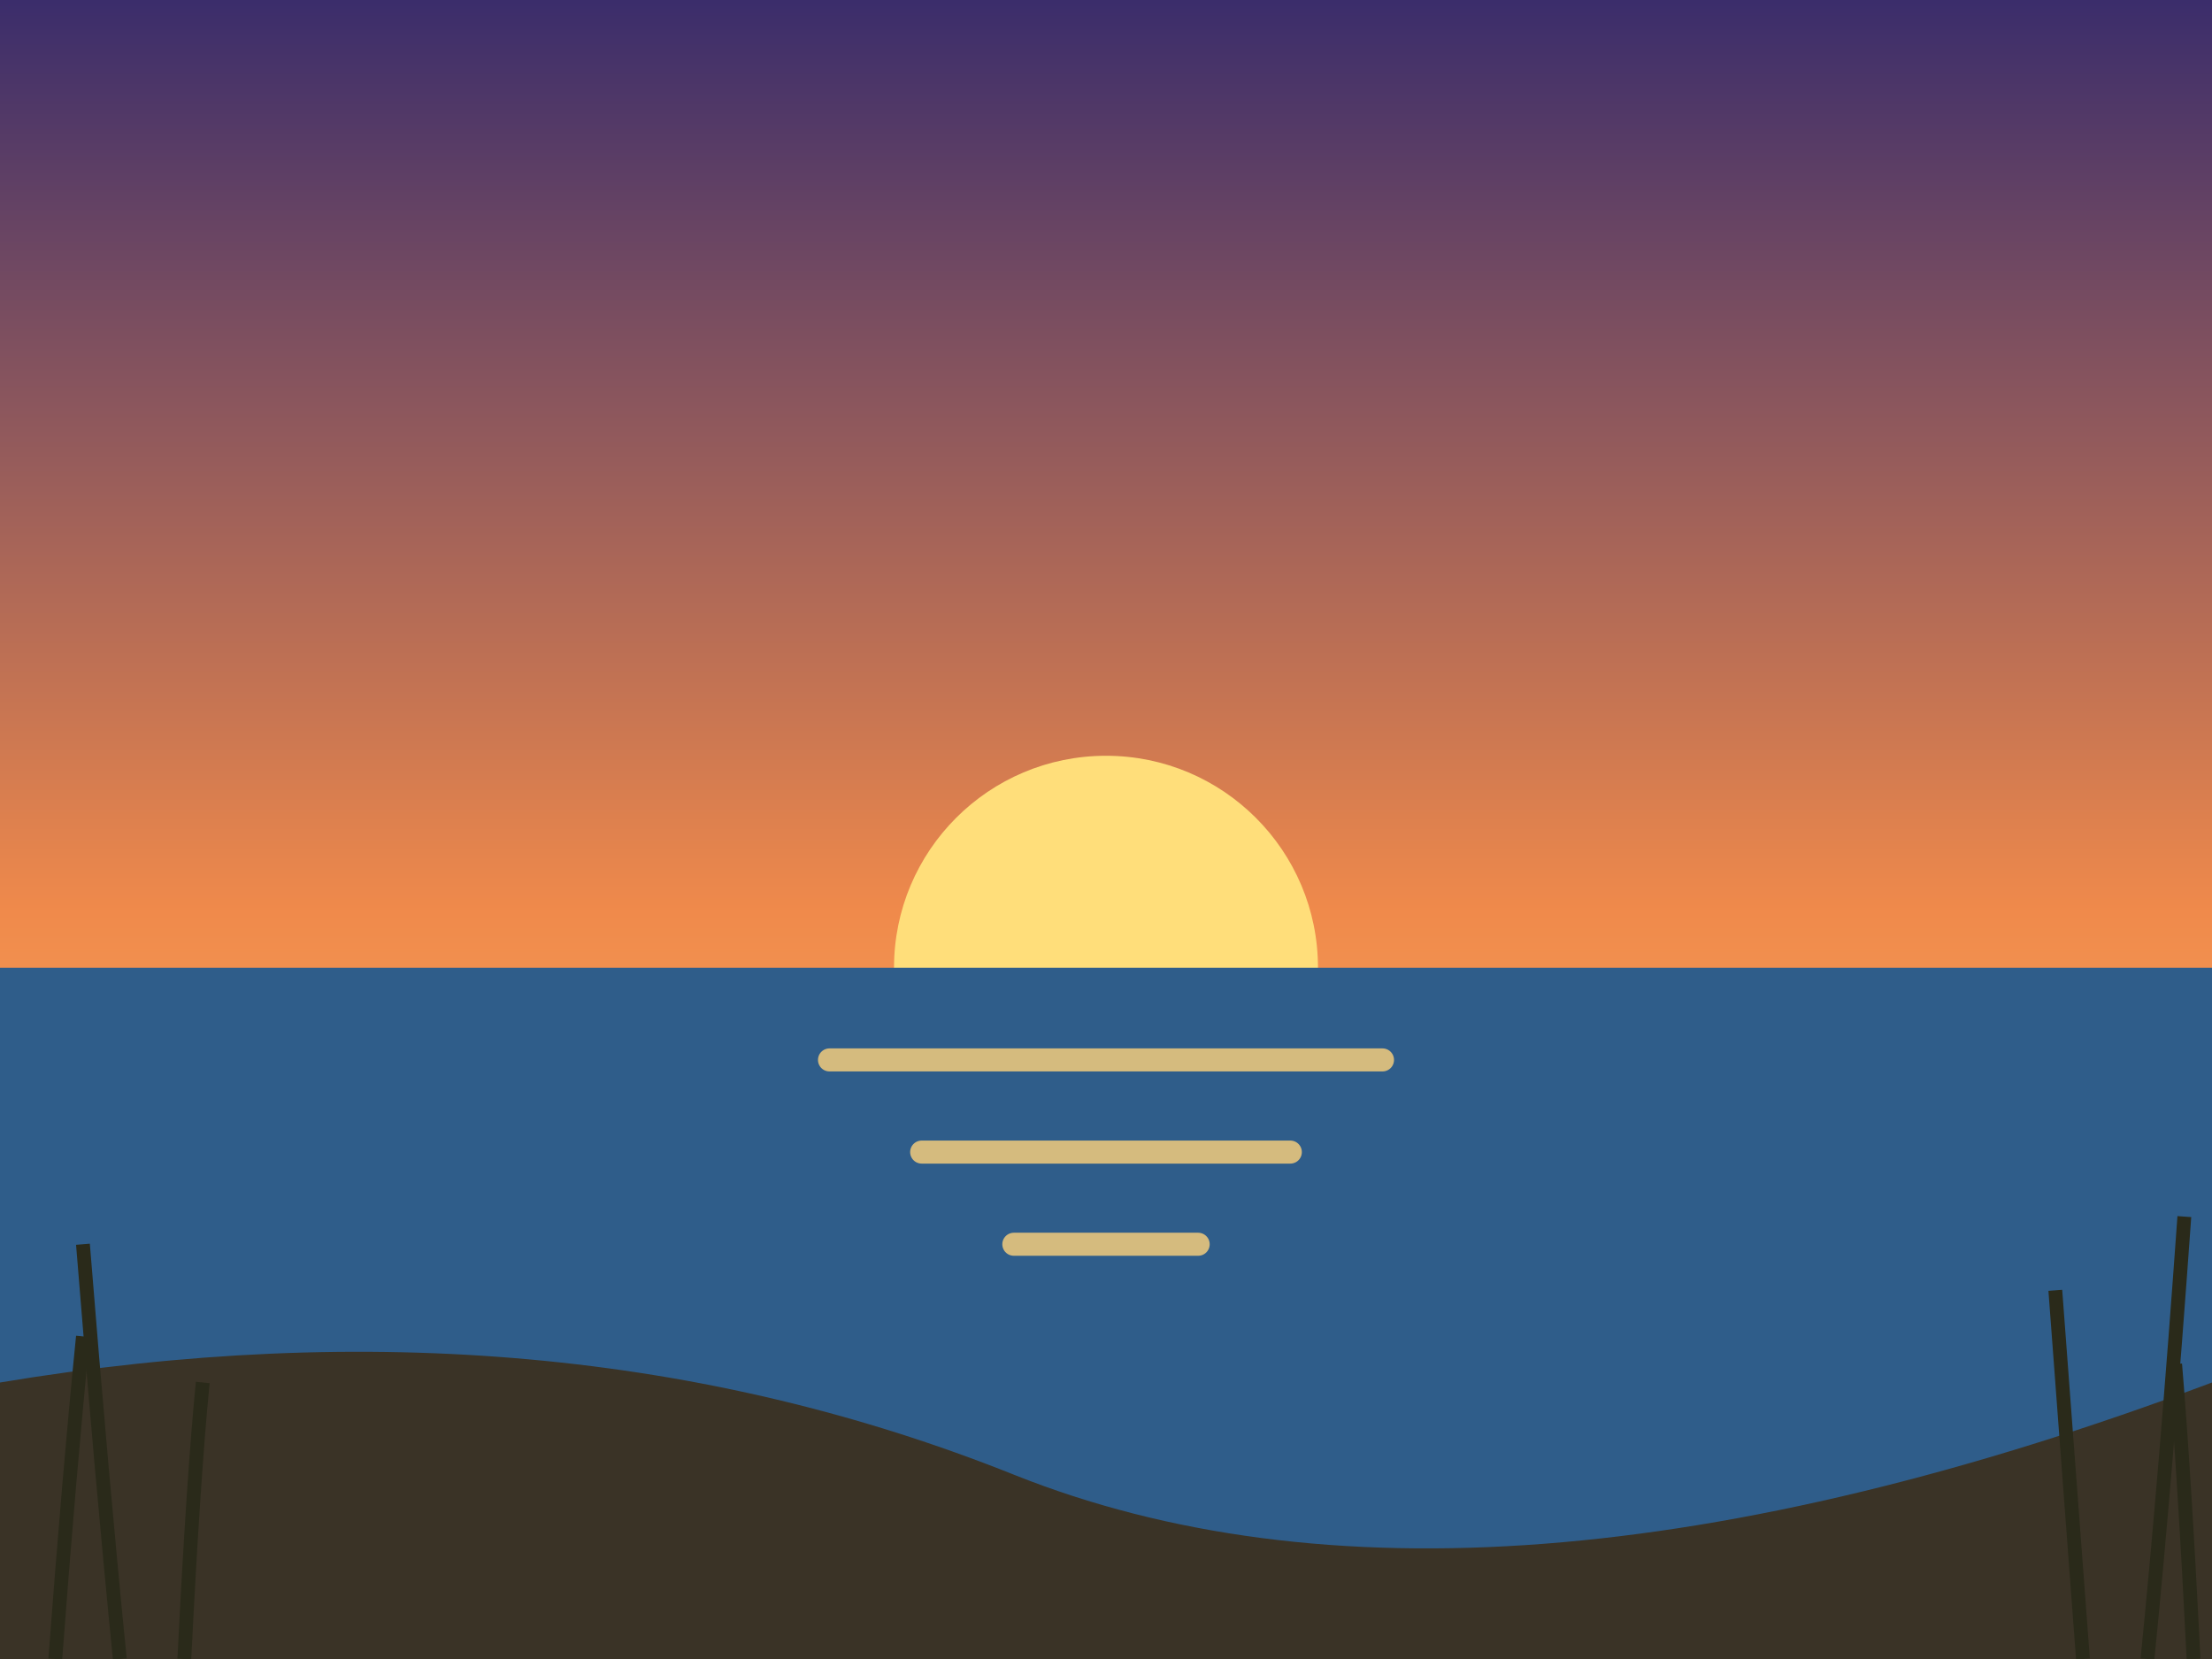
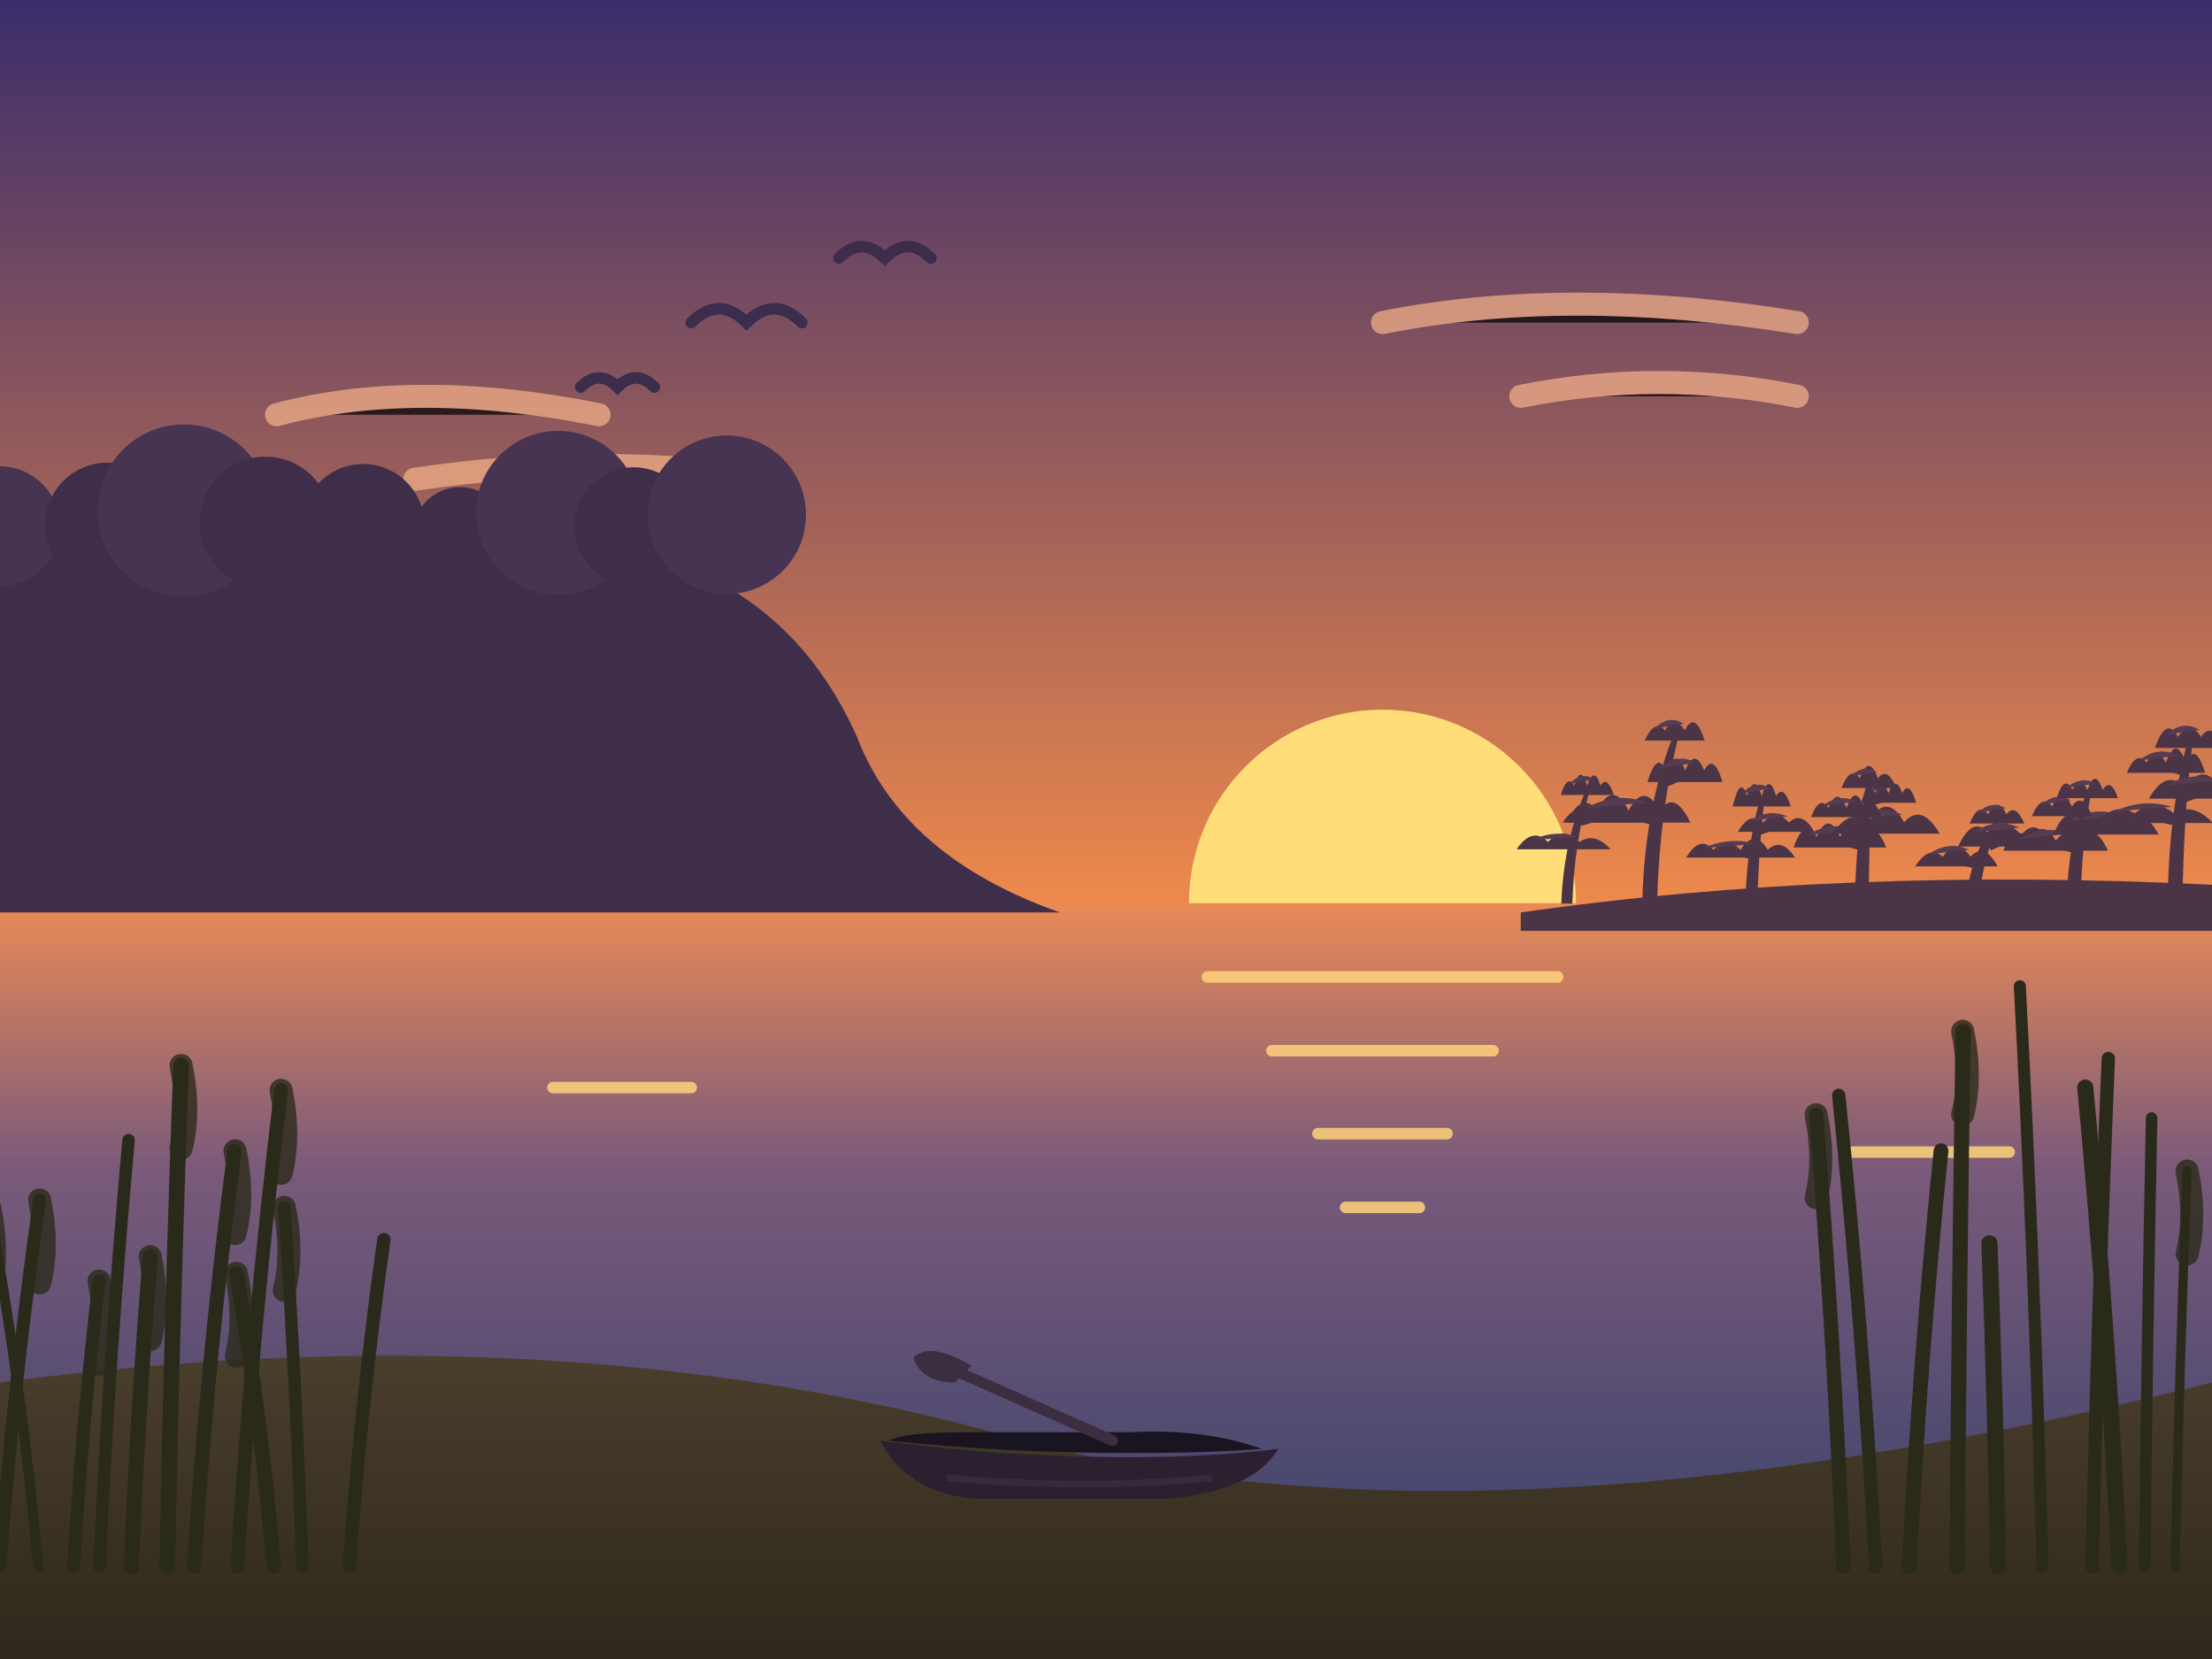
<svg xmlns="http://www.w3.org/2000/svg" width="480" height="360" viewBox="0 0 480 360">
  <defs>
-     <linearGradient id="s" x1="0" y1="0" x2="0" y2="1">
+     <linearGradient id="g1" x1="0" y1="0" x2="0" y2="1">
+       <stop offset="0" stop-color="#4a3e2c" />
+       <stop offset="1" stop-color="#2e281c" />
+     </linearGradient>
+   </defs>
+   <defs>
+     <linearGradient id="sky" x1="0" y1="0" x2="0" y2="1">
      <stop offset="0" stop-color="#3b2d6b" />
      <stop offset=".55" stop-color="#f08a4b" />
      <stop offset="1" stop-color="#fcd27a" />
    </linearGradient>
+     <linearGradient id="sea" x1="0" y1="0" x2="0" y2="1">
+       <stop offset="0" stop-color="#e98a56" />
+       <stop offset=".35" stop-color="#7a5a7a" />
+       <stop offset="1" stop-color="#2f3f6a" />
+     </linearGradient>
  </defs>
-   <rect width="480" height="360" fill="url(#s)" />
-   <circle cx="240" cy="210" r="46" fill="#ffde7a" />
-   <rect y="210" width="480" height="150" fill="#2f5d8a" />
-   <path d="M180 230 h120 M200 250 h80 M220 270 h40" stroke="#ffd27a" stroke-width="5" stroke-linecap="round" opacity=".8" />
-   <path d="M0 300 Q120 280 220 320 T480 300 V360 H0z" fill="#3a3326" />
-   <path d="M12 360 q3 -40 6 -70" stroke="#2a2a1a" stroke-width="3" fill="none" />
-   <path d="M26 360 q-4 -40 -8 -90" stroke="#2a2a1a" stroke-width="3" fill="none" />
-   <path d="M40 360 q2 -40 4 -60" stroke="#2a2a1a" stroke-width="3" fill="none" />
-   <path d="M452 360 q-3 -40 -6 -80" stroke="#2a2a1a" stroke-width="3" fill="none" />
-   <path d="M466 360 q4 -40 8 -96" stroke="#2a2a1a" stroke-width="3" fill="none" />
-   <path d="M476 360 q-2 -40 -4 -64" stroke="#2a2a1a" stroke-width="3" fill="none" />
+   <rect width="480" height="360" fill="url(#sky)" />
+   <path d="M60 90 q30 -8 70 0 M90 104 q40 -6 80 0 M300 70 q40 -8 90 0 M330 86 q30 -6 60 0" stroke="#f7b38a" stroke-width="5" stroke-linecap="round" opacity=".7" />
+   <circle cx="300" cy="196" r="42" fill="#ffde7a" />
+   <rect y="196" width="480" height="164" fill="url(#sea)" />
+   <path d="M262 212 h76" stroke="#ffd27a" stroke-width="2.5" stroke-linecap="round" opacity="0.85" />
+   <path d="M276 228 h48" stroke="#ffd27a" stroke-width="2.5" stroke-linecap="round" opacity="0.85" />
+   <path d="M286 246 h28" stroke="#ffd27a" stroke-width="2.5" stroke-linecap="round" opacity="0.85" />
+   <path d="M292 262 h16" stroke="#ffd27a" stroke-width="2.5" stroke-linecap="round" opacity="0.85" />
+   <path d="M120 236 h30" stroke="#ffd27a" stroke-width="2.5" stroke-linecap="round" opacity="0.85" />
+   <path d="M400 250 h36" stroke="#ffd27a" stroke-width="2.5" stroke-linecap="round" opacity="0.85" />
+   <path d="M0 120 Q70 112 130 118 Q170 124 186 160 Q196 186 230 198 H0 Z" fill="#3e2e4a" />
+   <circle cx="0.0" cy="114.2" r="13.0" fill="#463452" />
+   <circle cx="23.3" cy="113.9" r="13.5" fill="#3e2e4a" />
+   <circle cx="39.9" cy="110.8" r="18.7" fill="#463452" />
+   <circle cx="57.6" cy="113.4" r="14.3" fill="#3e2e4a" />
+   <circle cx="78.8" cy="114.0" r="13.3" fill="#3e2e4a" />
+   <circle cx="99.8" cy="115.9" r="10.2" fill="#3e2e4a" />
+   <circle cx="121.1" cy="111.3" r="17.8" fill="#463452" />
+   <circle cx="137.5" cy="114.3" r="12.9" fill="#3e2e4a" />
+   <circle cx="157.7" cy="111.7" r="17.2" fill="#463452" />
+   <path d="M330 198 Q400 188 480 192 V202 H330 Z" fill="#4a3446" />
+   <path d="M338.8 196.081 Q339.3 182.7 344.0 171.8 L344.9 171.8 Q341.6 182.7 341.2 196.081 Z" fill="#4a3446" />
+   <path d="M342.0 184.6 L339.3 183.5" stroke="#4a3446" stroke-width="0.8" />
+   <path d="M329.1 184.3 Q332.5 179.3 335.9 182.7 Q339.3 179.1 342.7 182.7 Q346.1 180.5 349.5 184.3 Z" fill="#4a3446" />
+   <path d="M332.2 182.4 Q337.3 179.9 342.4 181.6 Q337.3 181.9 332.2 182.4 Z" fill="#553c50" />
+   <path d="M343.1 178.8 L347.5 177.5" stroke="#4a3446" stroke-width="0.8" />
+   <path d="M339.1 178.5 Q341.9 174.1 344.7 176.6 Q347.5 172.6 350.3 176.6 Q353.1 174.3 355.9 178.5 Z" fill="#4a3446" />
+   <path d="M341.6 176.3 Q345.8 173.4 350.0 175.3 Q345.8 175.6 341.6 176.3 Z" fill="#553c50" />
+   <path d="M338.7 172.5 Q340.1 167.9 341.6 170.5 Q343.0 165.7 344.4 170.5 Q345.9 166.0 347.3 170.5 Q348.7 168.1 350.2 172.5 Z" fill="#4a3446" />
+   <path d="M340.4 170.2 Q343.3 167.2 346.2 169.2 Q343.3 169.5 340.4 170.2 Z" fill="#553c50" />
+   <path d="M356.4 195.136 Q356.9 176.0 362.8 160.3 L364.1 160.3 Q360.2 176.0 359.6 195.136 Z" fill="#4a3446" />
+   <path d="M360.4 178.9 L353.4 177.2" stroke="#4a3446" stroke-width="1.1" />
+   <path d="M339.9 178.5 Q343.3 171.5 346.6 175.9 Q350.0 169.1 353.4 175.9 Q356.7 169.5 360.1 175.9 Q363.4 171.3 366.8 178.5 Z" fill="#4a3446" />
+   <path d="M344.0 175.5 Q350.7 171.6 357.4 174.2 Q350.7 174.6 344.0 175.5 Z" fill="#553c50" />
+   <path d="M361.8 170.1 L365.7 168.4" stroke="#4a3446" stroke-width="1.1" />
+   <path d="M357.5 169.7 Q359.5 162.9 361.6 167.2 Q363.6 162.1 365.7 167.2 Q367.7 162.1 369.8 167.2 Q371.8 163.3 373.8 169.7 Z" fill="#4a3446" />
+   <path d="M359.9 166.8 Q364.0 163.2 368.1 165.6 Q364.0 166.0 359.9 166.8 Z" fill="#553c50" />
+   <path d="M356.9 160.7 Q359.1 155.9 361.3 158.5 Q363.4 155.1 365.6 158.5 Q367.8 154.1 369.9 160.7 Z" fill="#4a3446" />
+   <path d="M358.9 158.2 Q362.1 154.9 365.4 157.1 Q362.1 157.5 358.9 158.2 Z" fill="#553c50" />
+   <path d="M378.7 197.388 Q378.9 184.6 381.7 174.2 L382.8 174.2 Q381.6 184.6 381.3 197.388 Z" fill="#4a3446" />
+   <path d="M381.0 186.4 L377.7 185.3" stroke="#4a3446" stroke-width="0.9" />
+   <path d="M365.9 186.1 Q368.9 181.1 371.8 184.4 Q374.8 181.5 377.7 184.4 Q380.7 179.7 383.6 184.4 Q386.6 181.6 389.5 186.1 Z" fill="#4a3446" />
+   <path d="M369.5 184.1 Q375.4 181.4 381.3 183.2 Q375.4 183.5 369.5 184.1 Z" fill="#553c50" />
+   <path d="M381.6 180.8 L385.4 179.5" stroke="#4a3446" stroke-width="0.9" />
+   <path d="M377.1 180.5 Q379.9 175.8 382.6 178.5 Q385.4 175.4 388.2 178.5 Q391.0 175.8 393.7 180.5 Z" fill="#4a3446" />
+   <path d="M379.6 178.2 Q383.7 175.3 387.9 177.2 Q383.7 177.6 379.6 178.2 Z" fill="#553c50" />
+   <path d="M376.0 175.0 Q377.6 168.1 379.1 172.7 Q380.7 167.6 382.3 172.7 Q383.9 167.6 385.4 172.7 Q387.0 170.1 388.6 175.0 Z" fill="#4a3446" />
+   <path d="M377.9 172.3 Q381.0 168.9 384.2 171.2 Q381.0 171.5 377.9 172.3 Z" fill="#553c50" />
+   <path d="M402.5 195.999 Q402.7 182.0 404.9 170.5 L406.1 170.5 Q405.6 182.0 405.5 195.999 Z" fill="#4a3446" />
+   <path d="M404.7 184.3 L399.3 182.8" stroke="#4a3446" stroke-width="1.0" />
+   <path d="M389.2 183.9 Q391.7 177.0 394.2 181.6 Q396.7 175.8 399.3 181.6 Q401.8 175.4 404.3 181.6 Q406.8 177.7 409.3 183.9 Z" fill="#4a3446" />
+   <path d="M392.2 181.3 Q397.3 177.9 402.3 180.2 Q397.3 180.5 392.2 181.3 Z" fill="#553c50" />
+   <path d="M404.9 181.3 L409.3 179.7" stroke="#4a3446" stroke-width="1.0" />
+   <path d="M397.7 180.9 Q401.6 175.1 405.5 178.4 Q409.3 171.7 413.2 178.4 Q417.0 174.2 420.9 180.9 Z" fill="#4a3446" />
+   <path d="M401.2 178.0 Q407.0 174.3 412.8 176.8 Q407.0 177.2 401.2 178.0 Z" fill="#553c50" />
+   <path d="M405.1 177.7 L400.7 176.3" stroke="#4a3446" stroke-width="1.0" />
+   <path d="M393.0 177.3 Q394.9 172.4 396.8 175.3 Q398.7 170.5 400.7 175.3 Q402.6 169.9 404.5 175.3 Q406.4 172.0 408.3 177.3 Z" fill="#4a3446" />
+   <path d="M395.3 175.0 Q399.1 172.0 402.9 174.0 Q399.1 174.3 395.3 175.0 Z" fill="#553c50" />
+   <path d="M405.3 174.6 L409.8 173.2" stroke="#4a3446" stroke-width="1.0" />
+   <path d="M403.9 174.2 Q405.4 168.3 406.9 172.1 Q408.3 168.8 409.8 172.1 Q411.3 168.0 412.8 172.1 Q414.3 169.2 415.8 174.2 Z" fill="#4a3446" />
+   <path d="M405.7 171.8 Q408.6 168.6 411.6 170.7 Q408.6 171.1 405.7 171.8 Z" fill="#553c50" />
+   <path d="M399.6 171.0 Q401.6 166.0 403.6 168.9 Q405.5 163.5 407.5 168.9 Q409.5 166.2 411.5 171.0 Z" fill="#4a3446" />
+   <path d="M401.4 168.6 Q404.4 165.6 407.3 167.6 Q404.4 167.9 401.4 168.6 Z" fill="#553c50" />
+   <path d="M426.6 196.606 Q427.1 186.5 432.8 178.3 L434.0 178.3 Q430.0 186.5 429.4 196.606 Z" fill="#4a3446" />
+   <path d="M430.4 188.4 L424.6 187.0" stroke="#4a3446" stroke-width="1.0" />
+   <path d="M415.6 188.0 Q418.6 183.3 421.6 185.9 Q424.6 181.6 427.6 185.9 Q430.6 182.7 433.5 188.0 Z" fill="#4a3446" />
+   <path d="M418.3 185.5 Q422.8 182.3 427.3 184.4 Q422.8 184.8 418.3 185.5 Z" fill="#553c50" />
+   <path d="M431.8 184.1 L435.2 182.5" stroke="#4a3446" stroke-width="1.0" />
+   <path d="M424.9 183.7 Q428.3 176.5 431.7 181.2 Q435.2 177.2 438.6 181.2 Q442.0 176.9 445.4 183.7 Z" fill="#4a3446" />
+   <path d="M428.0 180.8 Q433.1 177.2 438.2 179.6 Q433.1 180.0 428.0 180.8 Z" fill="#553c50" />
+   <path d="M427.4 178.7 Q429.4 173.9 431.4 176.7 Q433.4 172.6 435.4 176.7 Q437.3 174.2 439.3 178.7 Z" fill="#4a3446" />
+   <path d="M429.2 176.4 Q432.2 173.5 435.2 175.4 Q432.2 175.8 429.2 176.4 Z" fill="#553c50" />
+   <path d="M448.5 195.157 Q448.8 182.9 452.4 172.9 L453.6 172.9 Q451.8 182.9 451.5 195.157 Z" fill="#4a3446" />
+   <path d="M451.3 185.0 L446.1 183.5" stroke="#4a3446" stroke-width="1.0" />
+   <path d="M434.7 184.6 Q437.5 178.2 440.4 182.4 Q443.2 177.4 446.1 182.4 Q448.9 178.9 451.7 182.4 Q454.6 178.3 457.4 184.6 Z" fill="#4a3446" />
+   <path d="M438.1 182.1 Q443.8 178.8 449.5 181.0 Q443.8 181.3 438.1 182.1 Z" fill="#553c50" />
+   <path d="M451.8 181.5 L457.0 179.9" stroke="#4a3446" stroke-width="1.0" />
+   <path d="M445.6 181.1 Q448.4 174.1 451.3 178.7 Q454.1 174.3 457.0 178.7 Q459.8 173.7 462.7 178.7 Q465.6 175.7 468.4 181.1 Z" fill="#4a3446" />
+   <path d="M449.0 178.3 Q454.7 174.6 460.4 177.1 Q454.7 177.5 449.0 178.3 Z" fill="#553c50" />
+   <path d="M452.3 177.4 L447.4 176.0" stroke="#4a3446" stroke-width="1.0" />
+   <path d="M440.9 177.1 Q443.1 172.1 445.3 175.0 Q447.4 170.4 449.6 175.0 Q451.8 171.7 454.0 177.1 Z" fill="#4a3446" />
+   <path d="M442.9 174.7 Q446.1 171.7 449.4 173.7 Q446.1 174.0 442.9 174.7 Z" fill="#553c50" />
+   <path d="M446.3 173.2 Q448.0 167.9 449.7 171.4 Q451.3 168.3 453.0 171.4 Q454.6 166.6 456.3 171.4 Q458.0 168.6 459.6 173.2 Z" fill="#4a3446" />
+   <path d="M448.3 171.0 Q451.7 168.2 455.0 170.1 Q451.7 170.4 448.3 171.0 Z" fill="#553c50" />
+   <path d="M470.4 194.715 Q470.7 176.5 474.5 161.6 L475.7 161.6 Q473.9 176.5 473.6 194.715 Z" fill="#4a3446" />
+   <path d="M473.4 179.0 L467.5 177.6" stroke="#4a3446" stroke-width="1.0" />
+   <path d="M454.8 178.6 Q459.0 173.9 463.2 176.5 Q467.5 173.0 471.7 176.5 Q475.9 174.0 480.2 178.6 Z" fill="#4a3446" />
+   <path d="M458.6 176.2 Q464.9 173.1 471.3 175.1 Q464.9 175.5 458.6 176.2 Z" fill="#553c50" />
+   <path d="M473.9 173.7 L478.0 172.1" stroke="#4a3446" stroke-width="1.0" />
+   <path d="M466.3 173.3 Q470.2 166.6 474.1 171.0 Q478.0 165.1 481.9 171.0 Q485.8 166.4 489.7 173.3 Z" fill="#4a3446" />
+   <path d="M469.8 170.6 Q475.7 167.1 481.5 169.4 Q475.7 169.8 469.8 170.6 Z" fill="#553c50" />
+   <path d="M474.4 168.1 L470.0 166.6" stroke="#4a3446" stroke-width="1.0" />
+   <path d="M461.5 167.7 Q463.7 162.7 465.8 165.5 Q467.9 161.6 470.0 165.5 Q472.2 159.4 474.3 165.5 Q476.4 160.8 478.5 167.7 Z" fill="#4a3446" />
+   <path d="M464.1 165.1 Q468.3 161.7 472.6 164.0 Q468.3 164.4 464.1 165.1 Z" fill="#553c50" />
+   <path d="M467.6 162.3 Q470.1 155.3 472.6 159.9 Q475.1 156.1 477.6 159.9 Q480.1 156.3 482.6 162.3 Z" fill="#4a3446" />
+   <path d="M469.8 159.6 Q473.6 156.1 477.3 158.4 Q473.6 158.8 469.8 159.6 Z" fill="#553c50" />
+   <path d="M150 70 q6 -6 12 0 q6 -6 12 0 M182 56 q5 -5 10 0 q5 -5 10 0 M126 84 q4 -4 8 0 q4 -4 8 0" stroke="#3b2d4b" stroke-width="2.5" fill="none" stroke-linecap="round" />
+   <path d="M0 300 Q120 284 220 312 T480 300 V360 H0 Z" fill="url(#g1)" />
+   <g transform="translate(236 318) scale(-0.9 0.9)">
+     <path d="M-46 -4 Q-40 6 -20 8 L28 8 Q44 6 50 -6 Q20 -2 -10 -2 Q-30 -2 -46 -4 Z" fill="#2a2030" />
+     <path d="M-42 -4 Q-28 -9 -10 -8 L30 -8 Q44 -8 48 -6 Q20 -3 -10 -3 Q-30 -3 -42 -4 Z" fill="#1a1420" />
+     <path d="M-30 3 Q0 6 34 3" stroke="#3a2e40" stroke-width="1.6" fill="none" opacity=".8" />
+     <path d="M-6 -6 L30 -22" stroke="#3a2e40" stroke-width="2.6" stroke-linecap="round" />
+     <path d="M28 -24 q10 -6 14 -2 q-2 6 -10 6 z" fill="#3a2e40" />
+   </g>
+   <path d="M0.0 340 q2.9 -39.8 8.6 -79.6" stroke="#2a2a1a" stroke-width="2.8" fill="none" stroke-linecap="round" />
+   <path d="M8.6 260.4 q2 10 0 18" stroke="#2a2a1a" stroke-width="5" fill="none" stroke-linecap="round" opacity=".8" />
+   <path d="M8.3 340 q-3.5 -38.9 -10.6 -77.8" stroke="#2a2a1a" stroke-width="2.2" fill="none" stroke-linecap="round" />
+   <path d="M-2.2 262.2 q2 10 0 18" stroke="#2a2a1a" stroke-width="5" fill="none" stroke-linecap="round" opacity=".8" />
+   <path d="M16.0 340 q1.8 -31.0 5.5 -62.0" stroke="#2a2a1a" stroke-width="2.8" fill="none" stroke-linecap="round" />
+   <path d="M21.5 278.0 q2 10 0 18" stroke="#2a2a1a" stroke-width="5" fill="none" stroke-linecap="round" opacity=".8" />
+   <path d="M21.6 340 q2.1 -46.3 6.3 -92.6" stroke="#2a2a1a" stroke-width="2.7" fill="none" stroke-linecap="round" />
+   <path d="M28.5 340 q1.4 -33.7 4.1 -67.3" stroke="#2a2a1a" stroke-width="3.3" fill="none" stroke-linecap="round" />
+   <path d="M32.6 272.7 q2 10 0 18" stroke="#2a2a1a" stroke-width="5" fill="none" stroke-linecap="round" opacity=".8" />
+   <path d="M36.3 340 q1.0 -54.4 3.0 -108.8" stroke="#2a2a1a" stroke-width="3.4" fill="none" stroke-linecap="round" />
+   <path d="M39.3 231.2 q2 10 0 18" stroke="#2a2a1a" stroke-width="5" fill="none" stroke-linecap="round" opacity=".8" />
+   <path d="M42.1 340 q2.9 -45.2 8.8 -90.3" stroke="#2a2a1a" stroke-width="3.1" fill="none" stroke-linecap="round" />
+   <path d="M51.0 249.7 q2 10 0 18" stroke="#2a2a1a" stroke-width="5" fill="none" stroke-linecap="round" opacity=".8" />
+   <path d="M51.5 340 q3.2 -51.7 9.5 -103.4" stroke="#2a2a1a" stroke-width="3.0" fill="none" stroke-linecap="round" />
+   <path d="M61.0 236.6 q2 10 0 18" stroke="#2a2a1a" stroke-width="5" fill="none" stroke-linecap="round" opacity=".8" />
+   <path d="M59.4 340 q-2.7 -31.8 -8.1 -63.7" stroke="#2a2a1a" stroke-width="3.2" fill="none" stroke-linecap="round" />
+   <path d="M51.3 276.3 q2 10 0 18" stroke="#2a2a1a" stroke-width="5" fill="none" stroke-linecap="round" opacity=".8" />
+   <path d="M65.6 340 q-1.3 -39.0 -3.9 -78.0" stroke="#2a2a1a" stroke-width="2.7" fill="none" stroke-linecap="round" />
+   <path d="M61.7 262.0 q2 10 0 18" stroke="#2a2a1a" stroke-width="5" fill="none" stroke-linecap="round" opacity=".8" />
+   <path d="M75.8 340 q2.5 -35.5 7.5 -71.0" stroke="#2a2a1a" stroke-width="2.9" fill="none" stroke-linecap="round" />
+   <path d="M400.0 340 q-2.0 -49.1 -5.9 -98.1" stroke="#2a2a1a" stroke-width="3.1" fill="none" stroke-linecap="round" />
+   <path d="M394.1 241.9 q2 10 0 18" stroke="#2a2a1a" stroke-width="5" fill="none" stroke-linecap="round" opacity=".8" />
+   <path d="M407.0 340 q-2.7 -51.1 -8.0 -102.3" stroke="#2a2a1a" stroke-width="2.9" fill="none" stroke-linecap="round" />
+   <path d="M414.3 340 q2.3 -45.2 6.9 -90.3" stroke="#2a2a1a" stroke-width="3.2" fill="none" stroke-linecap="round" />
+   <path d="M424.7 340 q0.4 -58.1 1.3 -116.2" stroke="#2a2a1a" stroke-width="3.3" fill="none" stroke-linecap="round" />
+   <path d="M425.9 223.8 q2 10 0 18" stroke="#2a2a1a" stroke-width="5" fill="none" stroke-linecap="round" opacity=".8" />
+   <path d="M433.6 340 q-0.6 -35.1 -1.9 -70.2" stroke="#2a2a1a" stroke-width="3.5" fill="none" stroke-linecap="round" />
+   <path d="M443.2 340 q-1.6 -63.0 -4.9 -126.0" stroke="#2a2a1a" stroke-width="2.6" fill="none" stroke-linecap="round" />
+   <path d="M454.0 340 q1.2 -55.2 3.5 -110.3" stroke="#2a2a1a" stroke-width="2.9" fill="none" stroke-linecap="round" />
+   <path d="M459.9 340 q-2.5 -52.0 -7.4 -104.0" stroke="#2a2a1a" stroke-width="3.5" fill="none" stroke-linecap="round" />
+   <path d="M465.4 340 q0.5 -48.7 1.5 -97.4" stroke="#2a2a1a" stroke-width="2.5" fill="none" stroke-linecap="round" />
+   <path d="M472.0 340 q0.9 -43.0 2.6 -85.9" stroke="#2a2a1a" stroke-width="2.0" fill="none" stroke-linecap="round" />
+   <path d="M474.6 254.1 q2 10 0 18" stroke="#2a2a1a" stroke-width="5" fill="none" stroke-linecap="round" opacity=".8" />
</svg>
